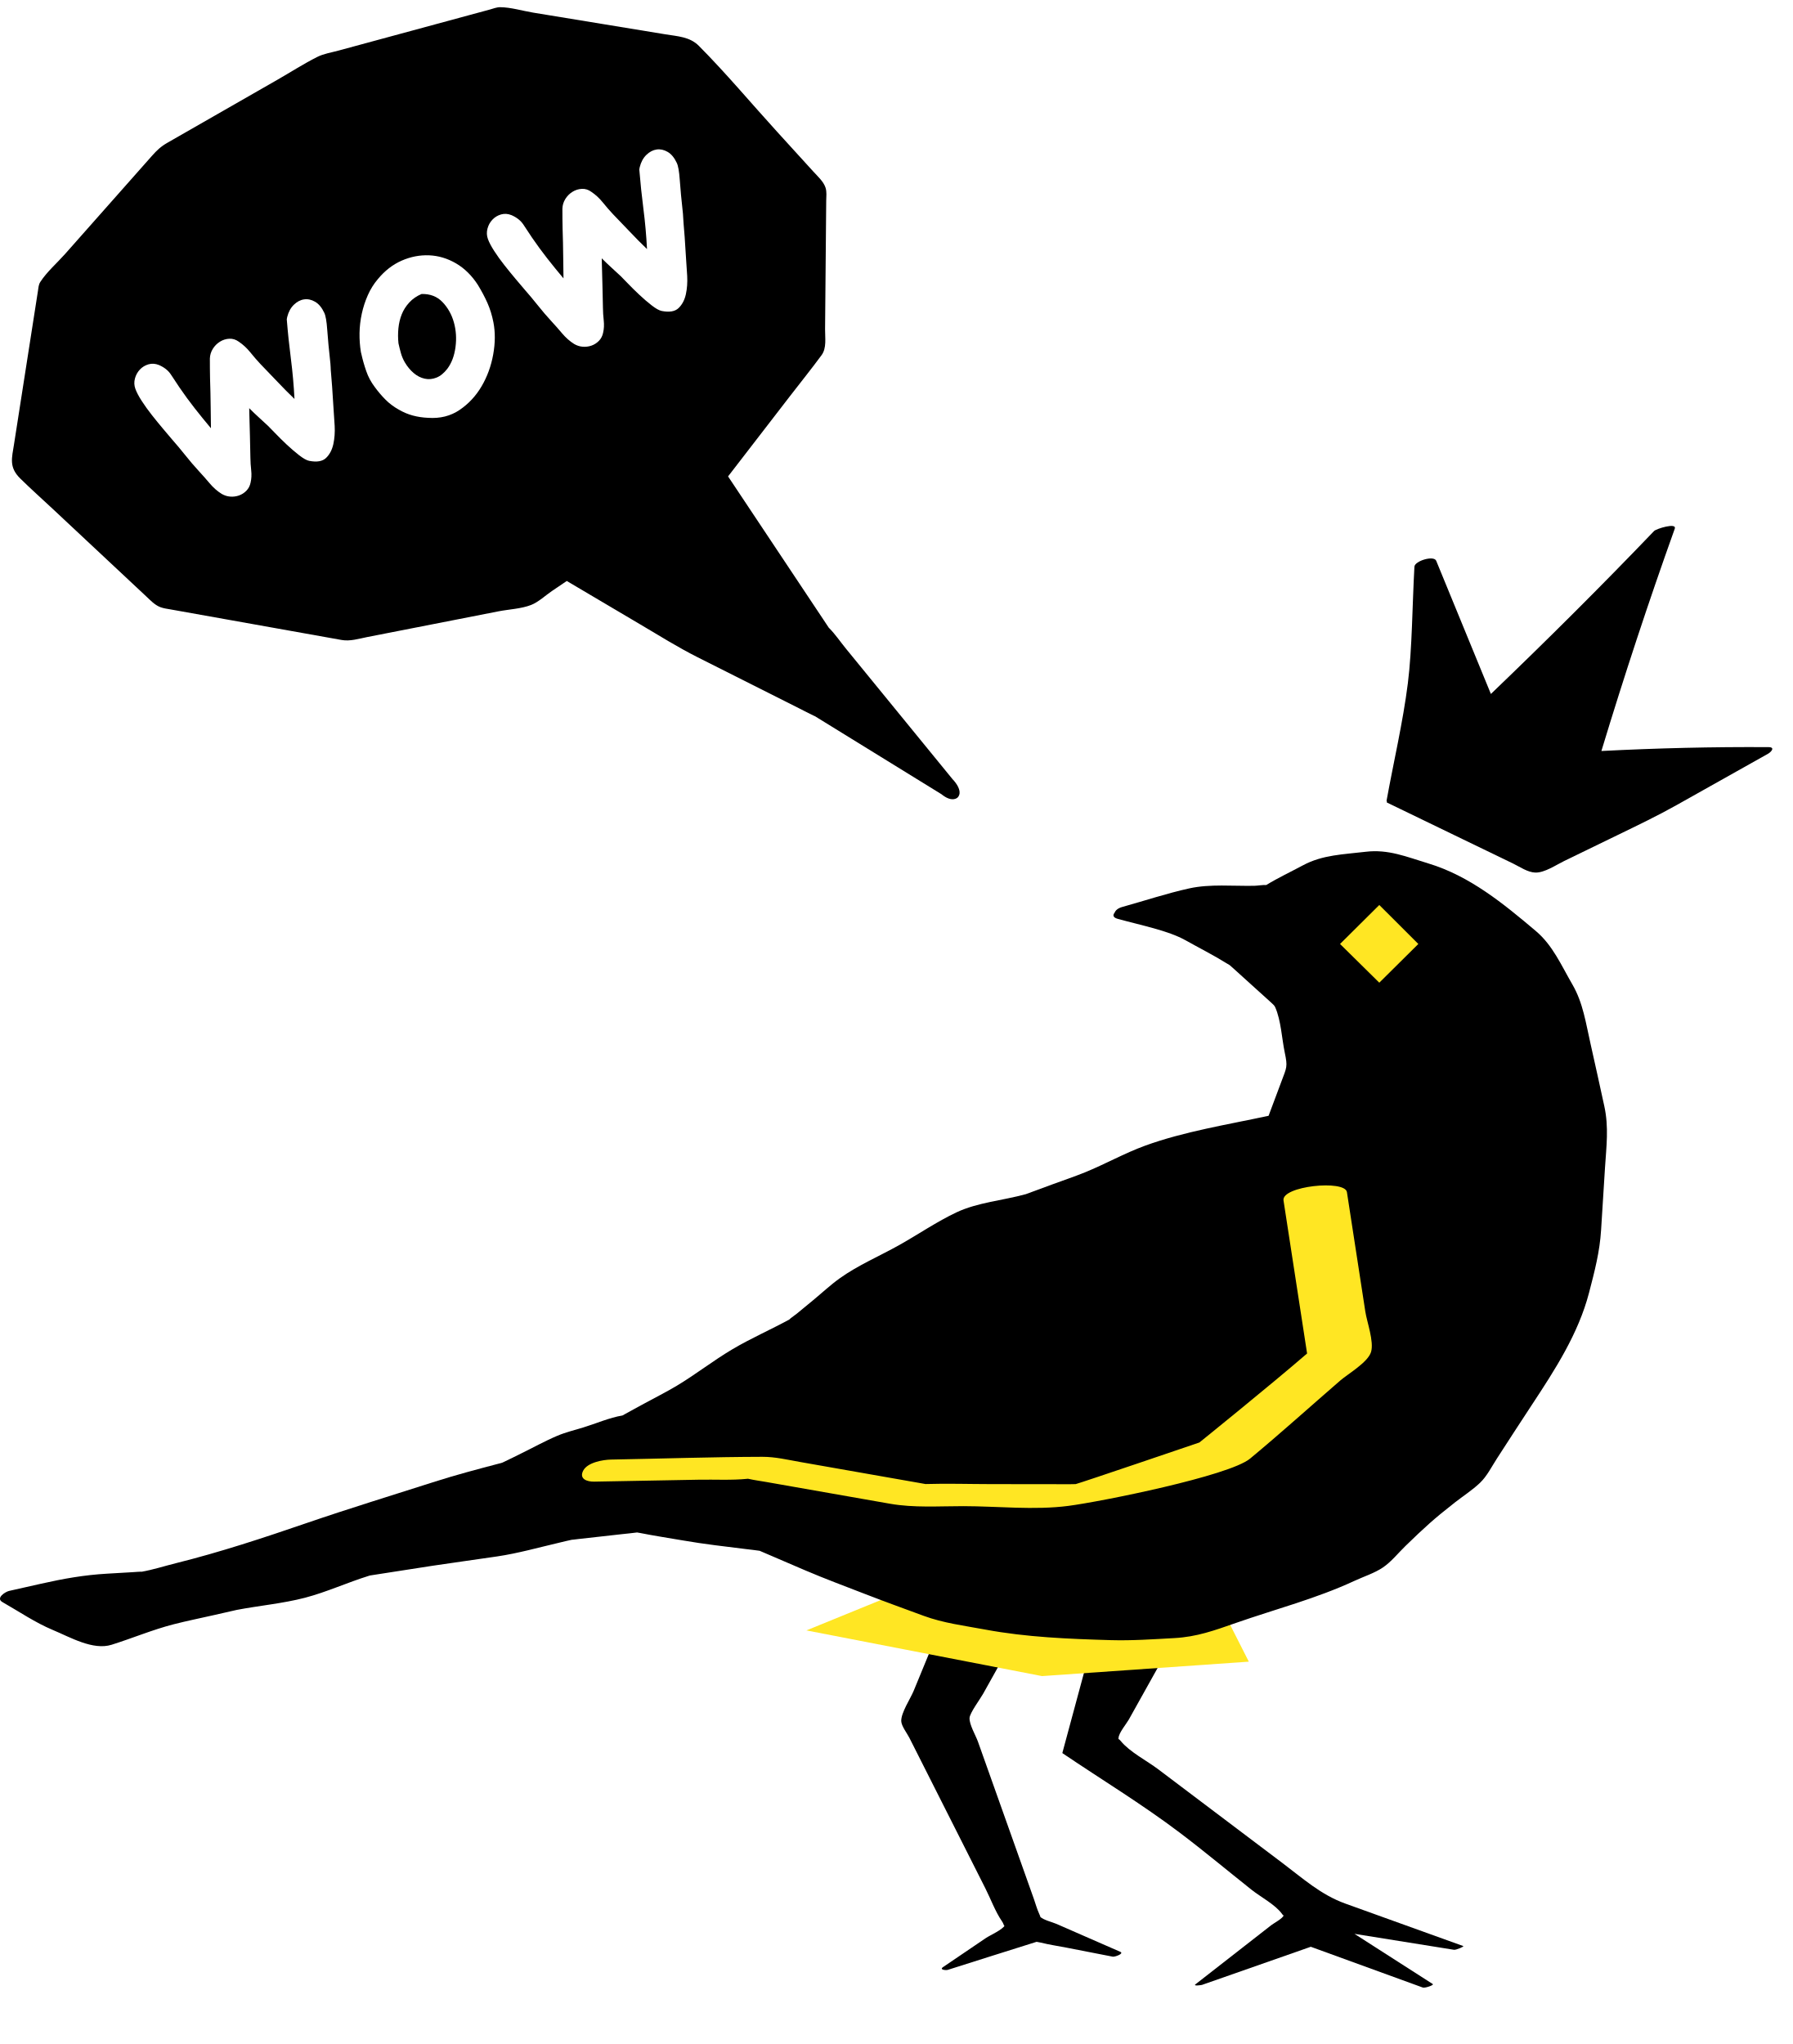
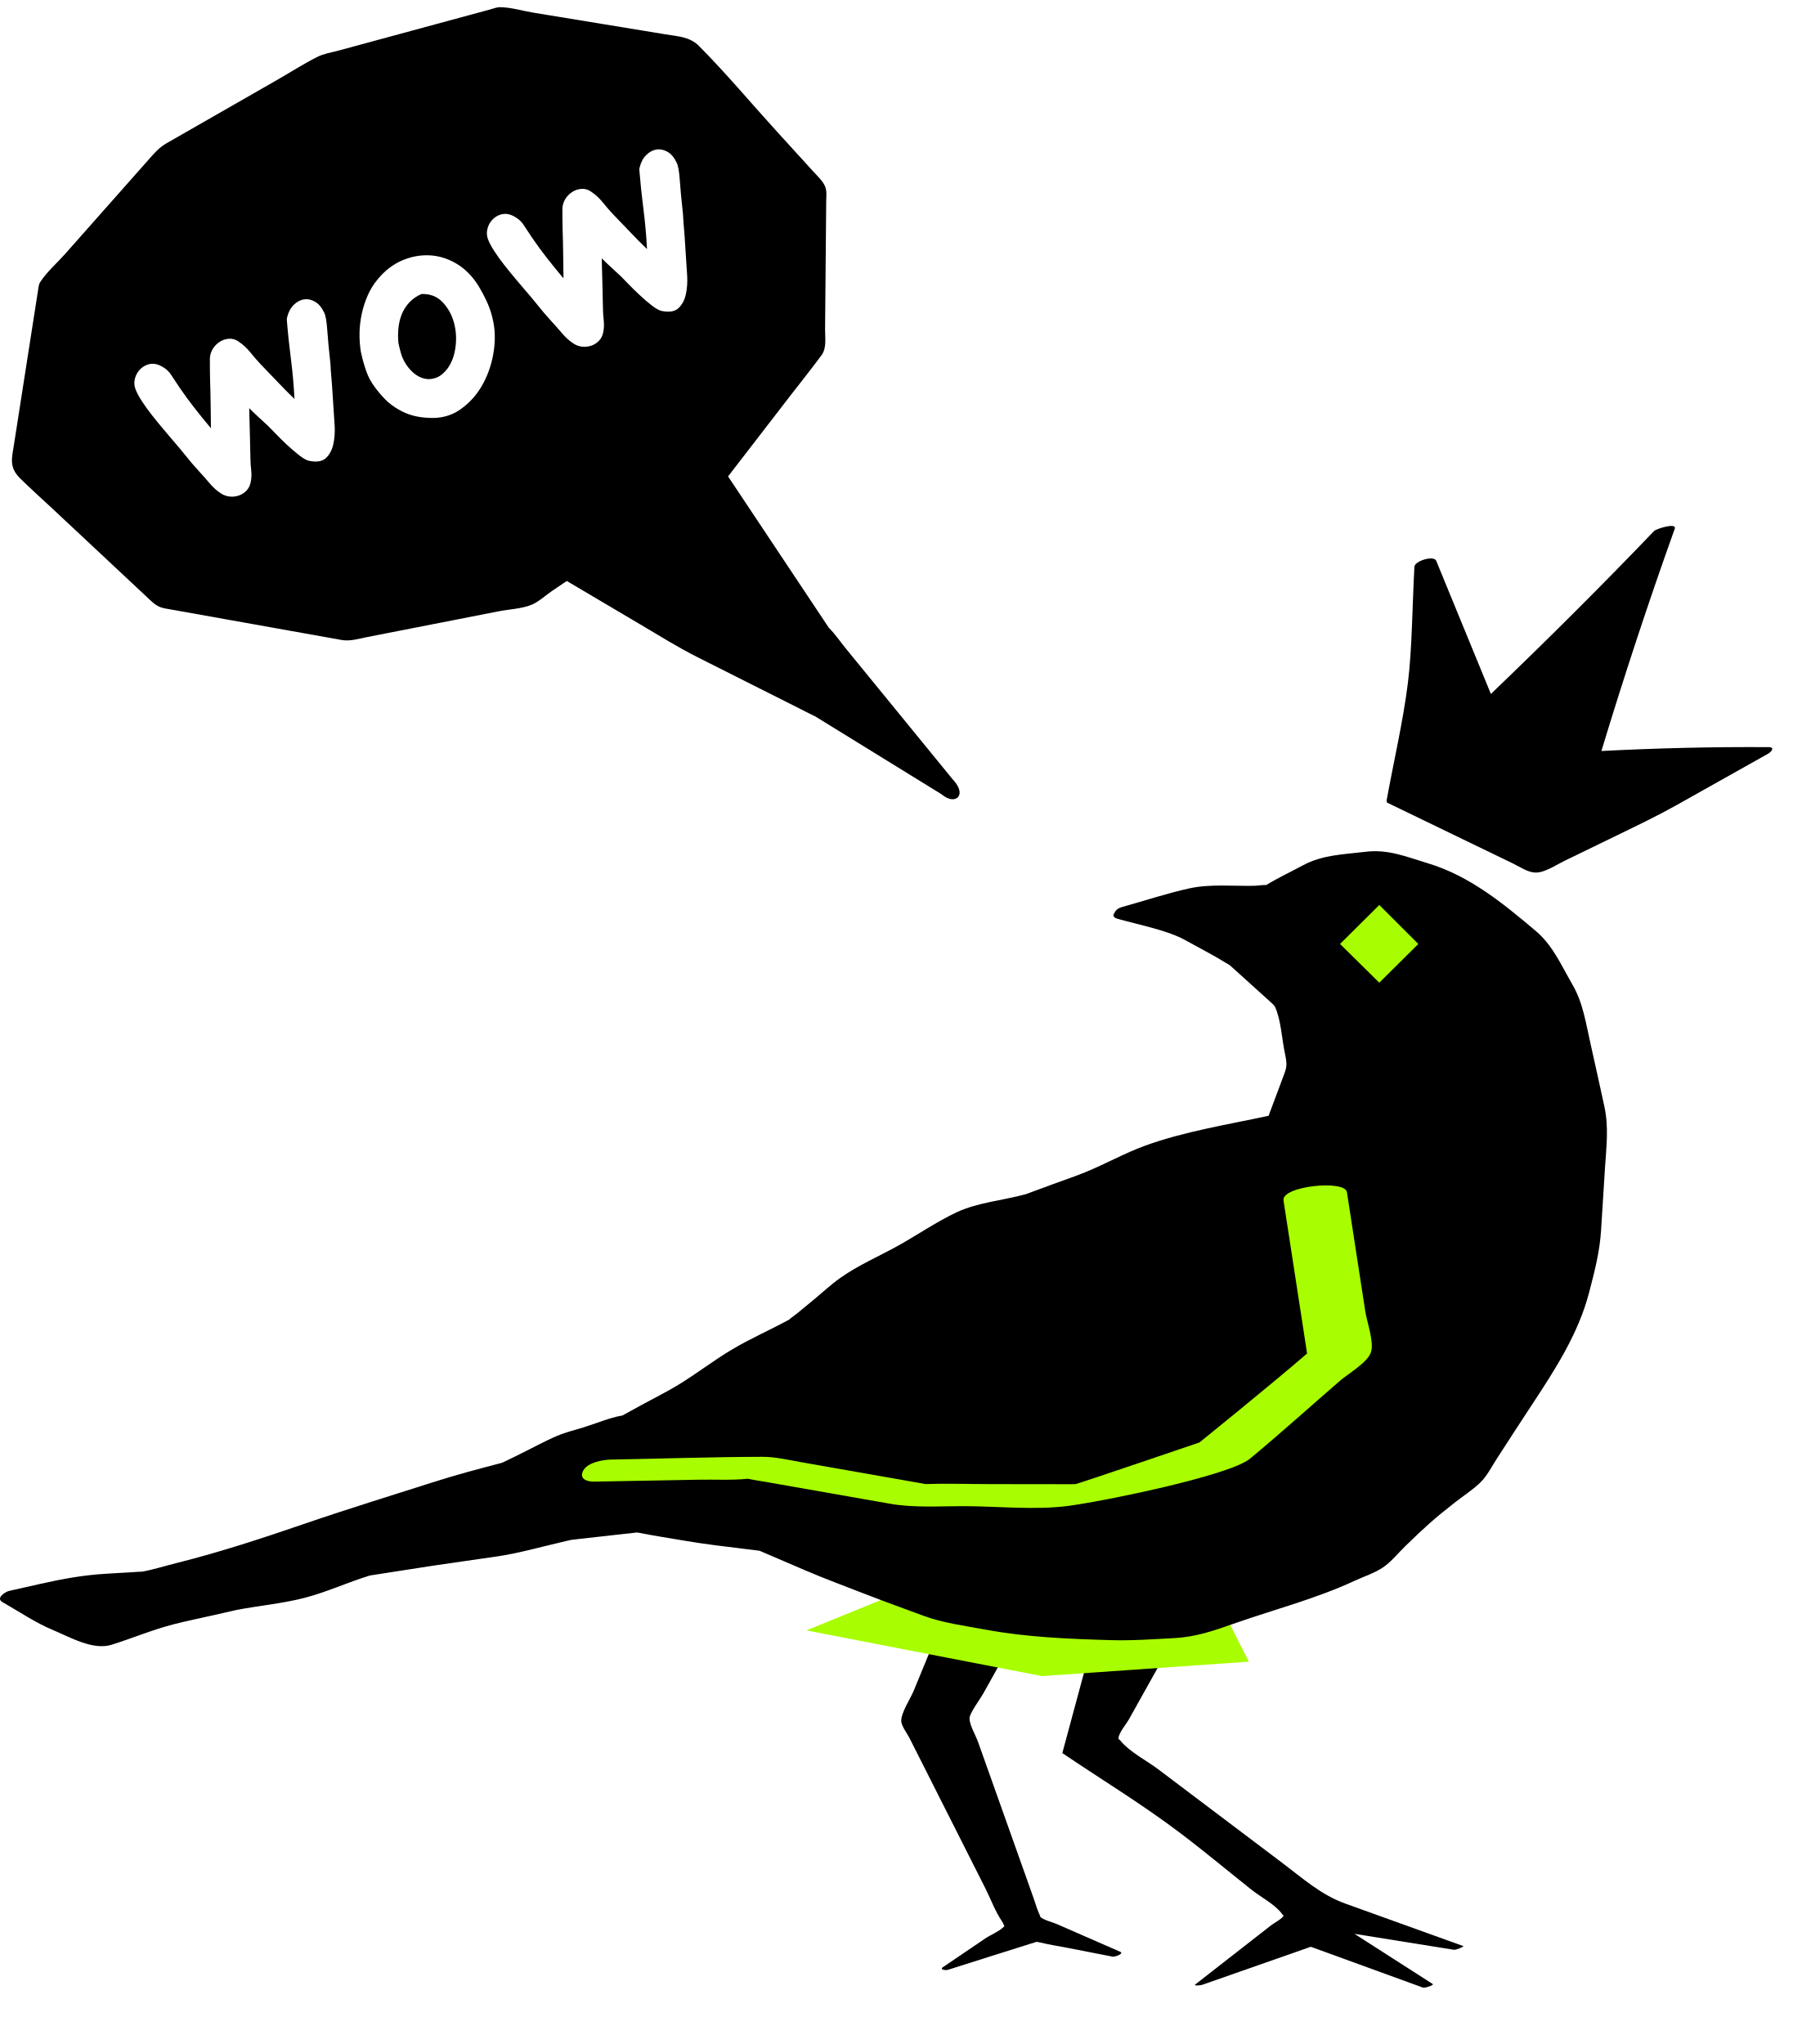
<svg xmlns="http://www.w3.org/2000/svg" width="150" height="171" viewBox="0 0 150 171">
  <path fill-rule="evenodd" clip-rule="evenodd" d="M122.415 162.806C119.128 161.622 115.841 160.44 112.554 159.255C110.512 158.52 109.031 157.174 107.289 155.86C103.826 153.246 100.363 150.633 96.898 148.019C95.944 147.299 94.52 146.578 93.758 145.65C93.521 145.36 93.571 145.613 93.577 145.397C93.59 144.979 94.244 144.202 94.438 143.854C96.337 140.453 98.235 137.052 100.133 133.651C100.195 133.541 99.924 133.56 99.894 133.563L92.754 134.355C92.731 134.358 92.698 134.366 92.666 134.376C92.434 134.4 92.16 134.485 92.128 134.602C91.046 138.607 89.966 142.612 88.885 146.616C88.87 146.644 88.875 146.666 88.903 146.683C92.152 148.877 95.546 150.941 98.674 153.303C100.72 154.849 102.694 156.5 104.702 158.095C105.445 158.688 106.717 159.351 107.266 160.134C107.339 160.24 107.378 160.247 107.399 160.237C107.396 160.243 107.396 160.24 107.391 160.249C107.298 160.505 106.56 160.898 106.357 161.057C104.242 162.706 102.129 164.354 100.014 166.004C99.79 166.178 100.508 166.072 100.56 166.055C103.593 164.991 106.627 163.929 109.66 162.866C112.784 164.002 115.908 165.14 119.032 166.277C119.203 166.34 120.001 166.072 119.863 165.983C117.679 164.584 115.497 163.185 113.314 161.784C116.089 162.228 118.864 162.674 121.638 163.118C121.811 163.146 122.517 162.843 122.415 162.806" fill="black" />
  <path fill-rule="evenodd" clip-rule="evenodd" d="M90.613 161.928C89.874 161.603 89.134 161.282 88.394 160.957C88.012 160.792 87.321 160.64 87.013 160.354C87.068 160.404 87.003 160.246 86.918 160.062C86.744 159.681 86.632 159.257 86.493 158.864C86.016 157.526 85.541 156.19 85.067 154.852C83.982 151.802 82.898 148.753 81.813 145.702C81.628 145.184 81.088 144.286 81.111 143.728C81.129 143.307 81.987 142.165 82.249 141.697C83.696 139.109 85.141 136.517 86.588 133.926C86.66 133.797 86.384 133.771 86.33 133.772C84.247 133.786 82.165 133.8 80.082 133.814C80.016 133.814 79.927 133.839 79.84 133.877C79.669 133.918 79.51 133.993 79.468 134.096C78.458 136.55 77.446 139.004 76.436 141.457C76.172 142.1 75.383 143.274 75.397 143.979C75.407 144.399 75.89 145.013 76.075 145.38C77.469 148.143 78.865 150.906 80.261 153.671C80.986 155.105 81.708 156.541 82.433 157.975C82.885 158.869 83.264 159.924 83.833 160.748C83.999 160.988 83.992 161.245 84.081 161.046C83.907 161.432 82.821 161.902 82.481 162.134L78.893 164.567C78.558 164.794 79.14 164.845 79.288 164.799C81.756 164.021 84.222 163.229 86.692 162.46C86.709 162.456 86.71 162.456 86.725 162.452C86.841 162.47 86.96 162.492 87.065 162.517C87.782 162.695 88.524 162.803 89.248 162.944C90.531 163.195 91.811 163.445 93.093 163.694C93.259 163.727 94.071 163.439 93.722 163.287C92.686 162.834 91.65 162.38 90.613 161.928" fill="black" />
-   <path fill-rule="evenodd" clip-rule="evenodd" d="M97.032 124.331L104.475 139.014L87.175 140.221L67.463 136.399L97.032 124.331Z" fill="#ffe623" />
+   <path fill-rule="evenodd" clip-rule="evenodd" d="M97.032 124.331L104.475 139.014L87.175 140.221L67.463 136.399L97.032 124.331Z" fill="#a8fd00" />
  <path fill-rule="evenodd" clip-rule="evenodd" d="M134.216 92.543C133.836 90.809 133.46 89.076 133.068 87.345C132.667 85.59 132.447 83.914 131.545 82.36C130.615 80.76 129.905 79.085 128.487 77.889C125.773 75.595 122.954 73.279 119.49 72.233C117.658 71.679 116.151 71.031 114.252 71.259C112.393 71.484 110.656 71.504 109.002 72.393C107.986 72.94 106.92 73.437 105.938 74.039C105.613 74.024 105.204 74.1 104.94 74.105C103.178 74.142 101.23 73.939 99.503 74.32C97.617 74.735 95.757 75.357 93.895 75.874C93.523 75.976 93.322 76.162 93.253 76.348C93.088 76.548 93.097 76.755 93.495 76.866C95.457 77.411 97.722 77.847 99.171 78.659C100.318 79.302 101.507 79.898 102.622 80.593C102.972 80.811 102.759 80.638 103.147 80.983C103.65 81.432 104.146 81.887 104.644 82.338C105.17 82.812 105.694 83.286 106.219 83.761C106.544 84.055 106.619 84.12 106.688 84.276C107.173 85.381 107.236 86.889 107.483 88.064C107.732 89.256 107.654 89.275 107.201 90.482C106.845 91.438 106.487 92.392 106.129 93.346C102.714 94.083 99.053 94.66 95.79 95.85C94.067 96.479 92.446 97.399 90.744 98.087C89.86 98.445 88.951 98.749 88.055 99.079C87.481 99.29 86.906 99.502 86.333 99.714C86.153 99.78 85.977 99.852 85.793 99.913C85.751 99.927 85.749 99.929 85.73 99.934C85.78 99.918 85.838 99.896 85.78 99.913C83.918 100.427 81.772 100.597 80.022 101.424C78.372 102.202 76.821 103.268 75.227 104.163C73.596 105.078 71.782 105.847 70.26 106.936C69.474 107.497 68.754 108.176 68.008 108.79C67.557 109.162 67.106 109.533 66.654 109.905C66.436 110.083 65.879 110.459 66.101 110.354C64.503 111.23 62.815 111.96 61.249 112.892C59.665 113.832 58.205 114.979 56.628 115.926C55.73 116.464 54.786 116.934 53.87 117.435C53.357 117.716 52.839 117.99 52.33 118.277C52.245 118.326 52.16 118.371 52.075 118.418C50.978 118.6 49.849 119.1 48.788 119.423C48.071 119.642 47.324 119.822 46.633 120.113C45.593 120.552 44.588 121.114 43.574 121.609C43.112 121.836 42.653 122.071 42.187 122.288C42.146 122.308 42.066 122.344 42.016 122.367C41.92 122.394 41.825 122.422 41.729 122.446C39.957 122.913 38.174 123.381 36.426 123.94C32.839 125.088 29.232 126.19 25.668 127.412C22.051 128.654 18.429 129.852 14.716 130.776C13.768 131.011 12.805 131.324 11.841 131.493C11.868 131.468 11.194 131.522 11.057 131.53C10.364 131.57 9.673 131.61 8.982 131.651C7.031 131.763 5.332 132.067 3.422 132.496C2.536 132.697 1.651 132.895 0.764 133.095C0.436 133.169 -0.377 133.697 0.201 134.028C1.588 134.818 2.958 135.754 4.431 136.368C5.869 136.967 7.778 138.087 9.333 137.6C11.066 137.058 12.76 136.34 14.518 135.889C15.632 135.602 16.767 135.376 17.889 135.12C18.39 135.005 18.892 134.895 19.396 134.777C19.516 134.748 19.639 134.72 19.761 134.694C19.772 134.691 19.774 134.69 19.779 134.689C21.67 134.326 23.643 134.153 25.509 133.668C27.324 133.195 29.064 132.387 30.858 131.833C30.902 131.82 30.923 131.811 30.934 131.808C31.017 131.794 31.104 131.781 31.187 131.768C31.744 131.684 32.299 131.596 32.856 131.508C33.97 131.336 35.084 131.158 36.199 130.989C37.992 130.717 39.79 130.478 41.584 130.211C43.347 129.95 45.083 129.456 46.818 129.052C47.151 128.975 47.486 128.886 47.82 128.819C47.841 128.824 48.184 128.777 48.383 128.755C49.602 128.619 50.819 128.482 52.037 128.346C52.457 128.299 52.879 128.262 53.297 128.205C53.378 128.22 53.461 128.231 53.54 128.247C54.728 128.484 55.929 128.664 57.124 128.871C58.894 129.18 60.676 129.38 62.461 129.602C62.823 129.647 63.19 129.683 63.55 129.738C63.719 129.81 63.887 129.884 64.056 129.955C65.158 130.429 66.261 130.9 67.362 131.374C69.009 132.078 70.691 132.701 72.359 133.349C73.986 133.981 75.629 134.573 77.267 135.177C78.928 135.791 80.678 136.003 82.419 136.328C85.882 136.972 89.41 137.112 92.923 137.213C94.703 137.264 96.462 137.139 98.241 137.042C100.132 136.939 101.592 136.403 103.396 135.774C106.744 134.606 110.104 133.744 113.326 132.248C114.088 131.893 115 131.606 115.699 131.13C116.396 130.656 116.981 129.916 117.584 129.332C119.198 127.766 119.976 127.055 121.702 125.705C122.394 125.164 123.184 124.658 123.82 124.049C124.402 123.49 124.787 122.708 125.226 122.029C126.196 120.528 127.168 119.028 128.151 117.535C130.086 114.599 132.049 111.572 132.939 108.147C133.407 106.343 133.834 104.736 133.947 102.888C134.052 101.156 134.159 99.423 134.273 97.692C134.39 95.894 134.599 94.294 134.216 92.543" fill="black" />
-   <path fill-rule="evenodd" clip-rule="evenodd" d="M115.391 75.711L112.107 78.972L115.391 82.211L118.657 78.972L115.391 75.711Z" fill="#ffe623" />
-   <path fill-rule="evenodd" clip-rule="evenodd" d="M112.683 99.735C112.521 98.672 107.192 99.225 107.378 100.429C108.035 104.697 108.691 108.964 109.35 113.232C106.283 115.886 100.341 120.677 100.341 120.677C100.341 120.677 90.453 124.045 89.99 124.159C89.834 124.16 89.675 124.17 89.53 124.168C87.314 124.166 85.096 124.164 82.879 124.16C81.064 124.158 79.24 124.099 77.426 124.154C77.237 124.118 77.048 124.086 76.859 124.053L74.087 123.566C71.712 123.148 69.337 122.732 66.963 122.313C65.905 122.128 64.855 121.872 63.778 121.876C59.559 121.887 55.335 122.031 51.116 122.107C50.432 122.121 49.143 122.346 48.788 123.037C48.438 123.719 49.086 123.964 49.709 123.953C52.632 123.899 55.554 123.845 58.476 123.791C59.81 123.766 61.199 123.851 62.527 123.716C62.552 123.714 62.559 123.711 62.58 123.709C62.595 123.713 62.598 123.716 62.618 123.72C63.111 123.83 63.618 123.897 64.115 123.984C67.559 124.589 71.001 125.194 74.442 125.799C76.465 126.156 78.546 126.002 80.594 126.004C83.453 126.008 86.537 126.352 89.379 125.982C92.14 125.622 102.833 123.475 104.58 122.027C107.14 119.904 109.613 117.669 112.127 115.493C112.752 114.952 114.444 113.971 114.702 113.103C114.96 112.23 114.355 110.593 114.223 109.731C113.709 106.399 113.197 103.067 112.683 99.735Z" fill="#ffe623" />
+   <path fill-rule="evenodd" clip-rule="evenodd" d="M115.391 75.711L112.107 78.972L115.391 82.211L118.657 78.972L115.391 75.711Z" fill="#a8fd00" />
+   <path fill-rule="evenodd" clip-rule="evenodd" d="M112.683 99.735C112.521 98.672 107.192 99.225 107.378 100.429C108.035 104.697 108.691 108.964 109.35 113.232C106.283 115.886 100.341 120.677 100.341 120.677C100.341 120.677 90.453 124.045 89.99 124.159C89.834 124.16 89.675 124.17 89.53 124.168C87.314 124.166 85.096 124.164 82.879 124.16C81.064 124.158 79.24 124.099 77.426 124.154C77.237 124.118 77.048 124.086 76.859 124.053L74.087 123.566C71.712 123.148 69.337 122.732 66.963 122.313C65.905 122.128 64.855 121.872 63.778 121.876C59.559 121.887 55.335 122.031 51.116 122.107C50.432 122.121 49.143 122.346 48.788 123.037C48.438 123.719 49.086 123.964 49.709 123.953C52.632 123.899 55.554 123.845 58.476 123.791C59.81 123.766 61.199 123.851 62.527 123.716C62.552 123.714 62.559 123.711 62.58 123.709C62.595 123.713 62.598 123.716 62.618 123.72C63.111 123.83 63.618 123.897 64.115 123.984C67.559 124.589 71.001 125.194 74.442 125.799C76.465 126.156 78.546 126.002 80.594 126.004C83.453 126.008 86.537 126.352 89.379 125.982C92.14 125.622 102.833 123.475 104.58 122.027C107.14 119.904 109.613 117.669 112.127 115.493C112.752 114.952 114.444 113.971 114.702 113.103C114.96 112.23 114.355 110.593 114.223 109.731C113.709 106.399 113.197 103.067 112.683 99.735Z" fill="#a8fd00" />
  <path fill-rule="evenodd" clip-rule="evenodd" d="M147.959 62.505C143.267 62.475 138.651 62.588 133.972 62.828C135.874 56.555 137.9 50.401 140.11 44.229C140.3 43.695 138.559 44.235 138.378 44.426C133.913 49.085 129.376 53.597 124.727 58.057C123.202 54.345 121.677 50.63 120.153 46.916C119.957 46.437 118.358 46.929 118.33 47.406C118.151 50.573 118.144 54.269 117.78 57.164C117.366 60.447 116.59 63.72 116.001 66.977C115.994 67.013 116.016 67.037 116.03 67.063C116.009 67.1 116.01 67.13 116.048 67.148C118.17 68.176 120.295 69.202 122.419 70.23C123.812 70.903 125.203 71.576 126.596 72.25C127.157 72.523 127.81 72.984 128.45 72.999C129.226 73.018 130.182 72.359 130.848 72.036C132.337 71.312 133.826 70.589 135.314 69.867C136.979 69.058 138.636 68.267 140.247 67.362C142.801 65.93 145.357 64.494 147.91 63.06C148.17 62.914 148.541 62.509 147.959 62.505" fill="black" />
  <path fill-rule="evenodd" clip-rule="evenodd" d="M57.378 24.621C57.273 25.097 57.071 25.481 56.773 25.77C56.474 26.06 56 26.142 55.351 26.014C55.141 25.97 54.863 25.814 54.52 25.548C54.177 25.282 53.829 24.983 53.478 24.653C53.127 24.323 52.803 24.004 52.51 23.697C52.217 23.39 52.021 23.19 51.924 23.097C51.699 22.886 51.447 22.652 51.166 22.398C50.885 22.143 50.611 21.881 50.342 21.611L50.351 22.038C50.368 22.665 50.384 23.291 50.401 23.917C50.419 24.543 50.431 25.161 50.442 25.771C50.445 26.096 50.468 26.44 50.508 26.808C50.548 27.174 50.531 27.517 50.456 27.837C50.399 28.11 50.281 28.338 50.099 28.521C49.918 28.703 49.71 28.835 49.475 28.916C49.242 28.996 48.999 29.026 48.752 29.007C48.504 28.988 48.265 28.912 48.036 28.779C47.67 28.551 47.333 28.253 47.023 27.886C46.713 27.519 46.418 27.184 46.136 26.881C45.743 26.455 45.361 26.008 44.99 25.541C44.619 25.076 44.249 24.633 43.88 24.214C43.688 23.989 43.437 23.693 43.127 23.326C42.818 22.958 42.507 22.577 42.196 22.182C41.883 21.787 41.601 21.394 41.348 21.002C41.095 20.611 40.918 20.273 40.817 19.991C40.716 19.708 40.704 19.419 40.782 19.128C40.859 18.836 40.997 18.586 41.196 18.376C41.394 18.167 41.635 18.022 41.917 17.94C42.199 17.859 42.491 17.878 42.792 17.999C43.238 18.194 43.572 18.46 43.792 18.797C44.013 19.136 44.253 19.499 44.514 19.887C44.921 20.481 45.344 21.059 45.784 21.62C46.225 22.182 46.676 22.737 47.141 23.288C47.144 23.114 47.141 22.905 47.133 22.659C47.124 22.413 47.119 22.041 47.118 21.543C47.112 21.123 47.106 20.713 47.099 20.313C47.092 19.913 47.082 19.515 47.066 19.118C47.06 18.833 47.056 18.552 47.053 18.275C47.051 17.998 47.05 17.725 47.05 17.456C47.06 17.163 47.142 16.894 47.296 16.646C47.449 16.399 47.648 16.2 47.891 16.048C48.134 15.897 48.395 15.814 48.678 15.8C48.959 15.785 49.225 15.869 49.474 16.051C49.824 16.286 50.141 16.579 50.423 16.928C50.706 17.278 50.989 17.605 51.271 17.906C51.748 18.394 52.221 18.889 52.693 19.388C53.164 19.888 53.643 20.371 54.128 20.836C54.071 19.709 53.972 18.596 53.83 17.494C53.688 16.394 53.573 15.287 53.483 14.174L53.519 13.986C53.625 13.558 53.809 13.215 54.075 12.958C54.34 12.701 54.626 12.551 54.934 12.507C55.24 12.463 55.547 12.529 55.852 12.706C56.159 12.883 56.412 13.188 56.615 13.62C56.735 13.856 56.819 14.338 56.87 15.065C56.92 15.792 57.008 16.734 57.136 17.888C57.146 17.961 57.152 18.054 57.153 18.168C57.154 18.283 57.166 18.47 57.19 18.729C57.214 18.988 57.242 19.349 57.278 19.814C57.312 20.279 57.352 20.904 57.398 21.691C57.43 22.08 57.461 22.547 57.49 23.09C57.519 23.635 57.482 24.145 57.378 24.621M41.26 29.66C41.085 30.626 40.762 31.512 40.289 32.318C39.815 33.124 39.203 33.782 38.452 34.293C37.7 34.804 36.82 35.025 35.812 34.955C35.362 34.935 34.937 34.871 34.536 34.763C34.135 34.656 33.744 34.491 33.362 34.269C32.934 34.03 32.559 33.748 32.24 33.423C31.918 33.099 31.62 32.746 31.343 32.365C31.036 31.958 30.8 31.517 30.637 31.039C30.472 30.562 30.336 30.088 30.232 29.614L30.193 29.458C30.108 28.938 30.069 28.408 30.078 27.866C30.087 27.325 30.151 26.785 30.267 26.245C30.384 25.707 30.552 25.189 30.773 24.692C30.993 24.196 31.27 23.753 31.602 23.361C32.184 22.653 32.851 22.135 33.603 21.805C34.355 21.476 35.122 21.328 35.903 21.36C36.684 21.393 37.432 21.617 38.147 22.032C38.86 22.449 39.471 23.048 39.976 23.831C40.292 24.349 40.56 24.854 40.779 25.346C40.997 25.838 41.164 26.377 41.278 26.962C41.44 27.794 41.434 28.694 41.26 29.66M27.886 37.159C27.78 37.635 27.579 38.019 27.28 38.309C26.981 38.599 26.508 38.68 25.859 38.553C25.648 38.508 25.371 38.353 25.027 38.086C24.684 37.82 24.337 37.521 23.985 37.192C23.634 36.861 23.311 36.543 23.017 36.235C22.724 35.928 22.529 35.729 22.431 35.635C22.207 35.424 21.954 35.191 21.673 34.936C21.392 34.682 21.118 34.419 20.85 34.149L20.858 34.577C20.876 35.203 20.892 35.829 20.909 36.456C20.926 37.081 20.939 37.7 20.949 38.309C20.953 38.634 20.975 38.979 21.015 39.346C21.056 39.712 21.038 40.055 20.964 40.376C20.908 40.648 20.788 40.877 20.607 41.059C20.426 41.242 20.218 41.373 19.983 41.455C19.749 41.534 19.507 41.565 19.26 41.545C19.011 41.526 18.773 41.451 18.544 41.317C18.177 41.09 17.84 40.792 17.531 40.424C17.221 40.057 16.925 39.723 16.644 39.42C16.251 38.993 15.868 38.546 15.498 38.079C15.127 37.614 14.756 37.171 14.387 36.753C14.195 36.528 13.945 36.232 13.635 35.864C13.325 35.496 13.014 35.115 12.703 34.72C12.391 34.325 12.109 33.932 11.856 33.541C11.603 33.15 11.426 32.812 11.325 32.529C11.223 32.246 11.211 31.958 11.289 31.666C11.367 31.374 11.505 31.125 11.704 30.915C11.903 30.705 12.143 30.56 12.425 30.478C12.707 30.398 12.998 30.417 13.299 30.538C13.746 30.732 14.08 30.998 14.3 31.336C14.52 31.674 14.761 32.037 15.022 32.425C15.429 33.02 15.852 33.598 16.292 34.159C16.732 34.72 17.184 35.276 17.648 35.827C17.651 35.653 17.648 35.444 17.64 35.197C17.631 34.952 17.626 34.58 17.626 34.081C17.62 33.661 17.614 33.252 17.606 32.852C17.599 32.452 17.589 32.054 17.573 31.657C17.568 31.372 17.563 31.09 17.561 30.813C17.558 30.537 17.557 30.263 17.558 29.994C17.568 29.702 17.65 29.432 17.804 29.184C17.957 28.937 18.155 28.738 18.399 28.586C18.641 28.435 18.903 28.352 19.185 28.338C19.467 28.324 19.733 28.408 19.982 28.589C20.332 28.825 20.648 29.117 20.932 29.467C21.213 29.817 21.497 30.143 21.779 30.445C22.255 30.933 22.729 31.427 23.201 31.927C23.672 32.427 24.151 32.909 24.636 33.375C24.578 32.248 24.48 31.134 24.338 30.033C24.196 28.932 24.08 27.826 23.991 26.712L24.026 26.525C24.132 26.096 24.317 25.753 24.582 25.497C24.848 25.24 25.133 25.089 25.442 25.046C25.748 25.001 26.055 25.068 26.36 25.245C26.666 25.422 26.92 25.726 27.123 26.158C27.243 26.395 27.327 26.877 27.377 27.604C27.427 28.331 27.516 29.272 27.643 30.427C27.654 30.499 27.66 30.593 27.661 30.707C27.661 30.822 27.674 31.008 27.698 31.267C27.721 31.526 27.75 31.888 27.785 32.353C27.819 32.817 27.86 33.443 27.906 34.229C27.938 34.618 27.968 35.085 27.998 35.629C28.028 36.173 27.989 36.683 27.886 37.159M79.685 65.181C76.713 61.542 73.74 57.902 70.768 54.262C70.308 53.699 69.878 53.06 69.365 52.543C69.353 52.532 69.351 52.532 69.344 52.526L68.895 51.851C67.353 49.535 65.812 47.22 64.271 44.905L60.91 39.856C62.636 37.617 64.362 35.379 66.089 33.14C66.969 31.998 67.878 30.873 68.732 29.712C69.17 29.117 69.019 28.262 69.025 27.546C69.056 23.968 69.088 20.39 69.12 16.811C69.124 16.454 69.177 16.058 69.067 15.711C68.905 15.197 68.423 14.77 68.059 14.37C67.042 13.253 66.025 12.136 65.008 11.019C62.834 8.633 60.741 6.124 58.464 3.834C57.707 3.072 56.679 3.038 55.676 2.873C53.94 2.589 52.205 2.303 50.47 2.018C48.514 1.697 46.56 1.377 44.605 1.056C43.723 0.911 42.737 0.608 41.839 0.602C41.553 0.6 41.245 0.726 40.974 0.8C40.37 0.963 39.765 1.128 39.161 1.291C37.298 1.797 35.435 2.302 33.571 2.807C31.821 3.282 30.07 3.757 28.319 4.232C27.732 4.392 27.084 4.49 26.54 4.764C25.396 5.34 24.3 6.048 23.188 6.684C21.437 7.687 19.686 8.69 17.934 9.693C16.624 10.444 15.312 11.195 14.001 11.946C13.449 12.263 13.129 12.568 12.703 13.049C10.28 15.784 7.858 18.52 5.437 21.256C4.775 22.001 3.919 22.745 3.375 23.583C3.227 23.813 3.22 24.044 3.179 24.312C3.081 24.931 2.985 25.55 2.889 26.169C2.317 29.834 1.745 33.5 1.173 37.166C0.993 38.316 0.731 39.085 1.698 40.035C2.589 40.911 3.526 41.746 4.439 42.6C7.033 45.027 9.626 47.454 12.22 49.882C12.583 50.222 12.954 50.624 13.426 50.798C13.701 50.9 13.989 50.934 14.278 50.985L18.966 51.822C22.168 52.395 25.371 52.968 28.574 53.539C29.296 53.668 30.014 53.435 30.728 53.294C32.496 52.948 34.265 52.602 36.032 52.256C37.92 51.886 39.809 51.515 41.696 51.145C42.559 50.976 43.618 50.932 44.439 50.608C45.05 50.367 45.641 49.806 46.178 49.442C46.591 49.163 47.004 48.883 47.416 48.604C49.468 49.817 51.522 51.031 53.574 52.244C55.162 53.182 56.725 54.161 58.373 54.991C61.209 56.417 64.044 57.845 66.88 59.272C67.277 59.471 67.671 59.685 68.074 59.873C68.126 59.897 68.155 59.91 68.176 59.917C69.183 60.539 70.19 61.16 71.197 61.78C73.719 63.336 76.241 64.891 78.763 66.445C79.125 66.74 79.57 66.97 79.954 66.817C79.956 66.816 79.957 66.814 79.959 66.813C80.02 66.791 80.077 66.757 80.125 66.707C80.178 66.655 80.214 66.594 80.236 66.527C80.237 66.523 80.24 66.522 80.241 66.518C80.401 66.112 80.049 65.557 79.685 65.181" fill="black" />
  <path fill-rule="evenodd" clip-rule="evenodd" d="M37.021 25.274C36.571 24.803 35.985 24.577 35.265 24.596C34.858 24.769 34.517 25.005 34.242 25.304C33.966 25.604 33.755 25.933 33.611 26.292C33.467 26.652 33.373 27.041 33.331 27.462C33.289 27.882 33.291 28.303 33.336 28.725C33.398 29.007 33.467 29.279 33.541 29.546C33.616 29.811 33.724 30.067 33.867 30.313C34.075 30.667 34.322 30.965 34.607 31.208C34.893 31.451 35.2 31.608 35.528 31.68C35.855 31.752 36.183 31.722 36.511 31.592C36.841 31.462 37.146 31.212 37.43 30.842C37.785 30.366 38.009 29.766 38.106 29.044C38.202 28.322 38.157 27.631 37.972 26.971C37.787 26.311 37.47 25.745 37.021 25.274" fill="black" />
</svg>
